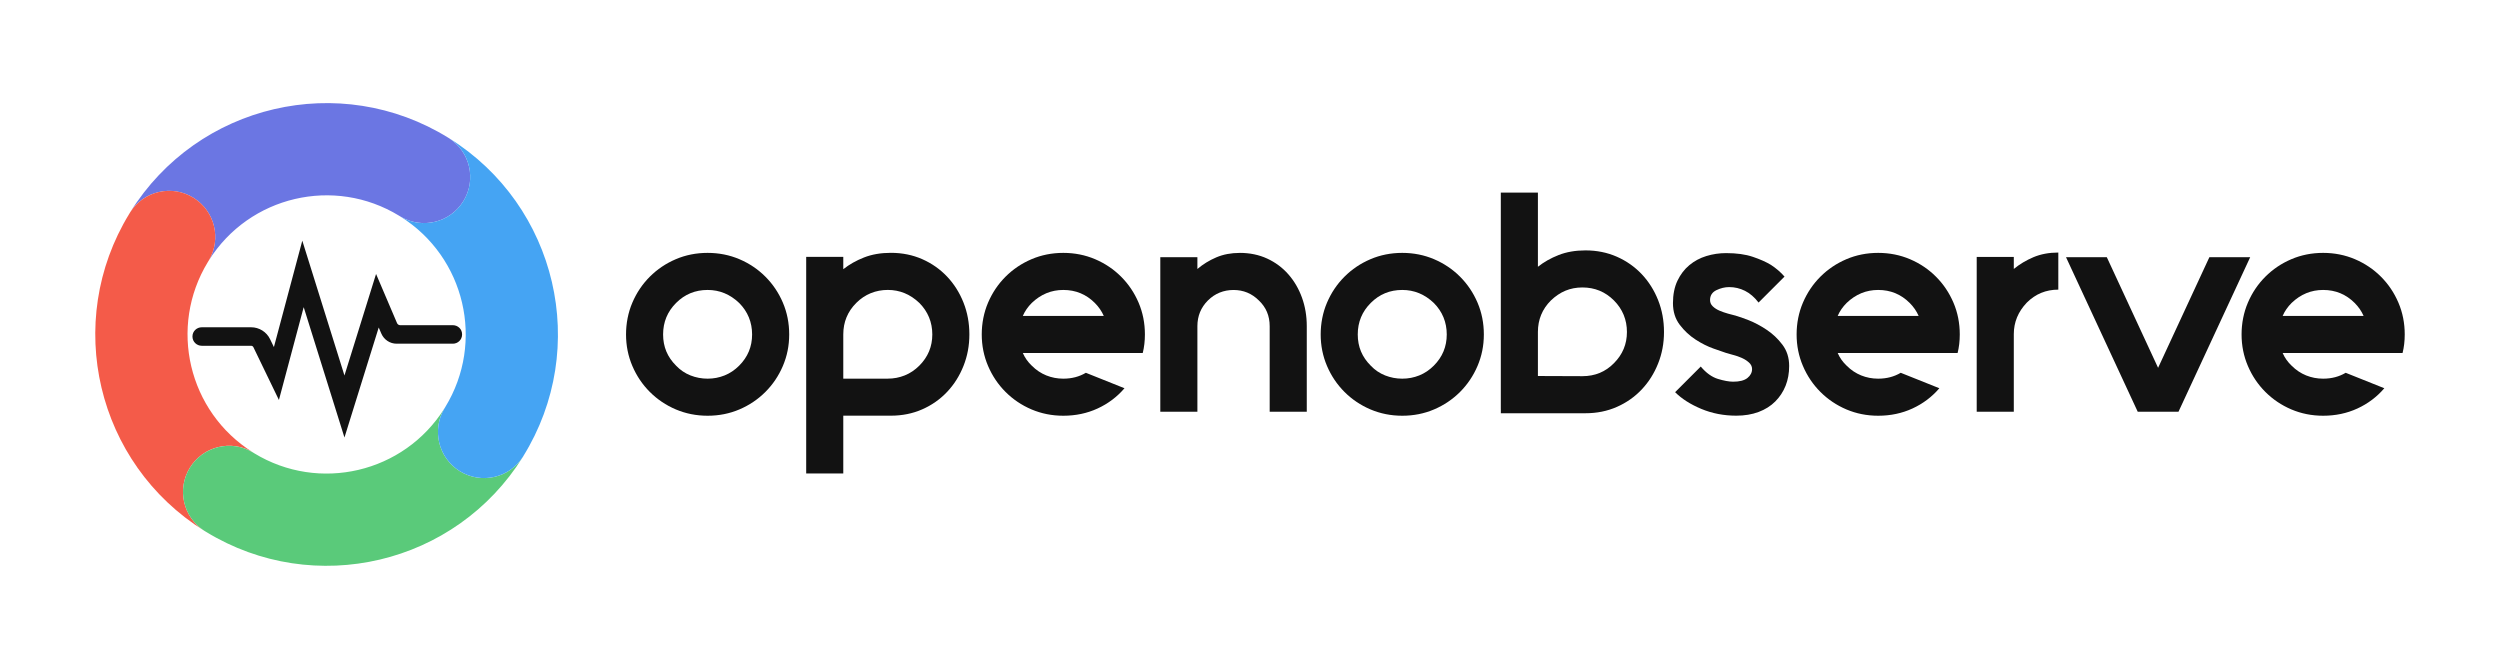
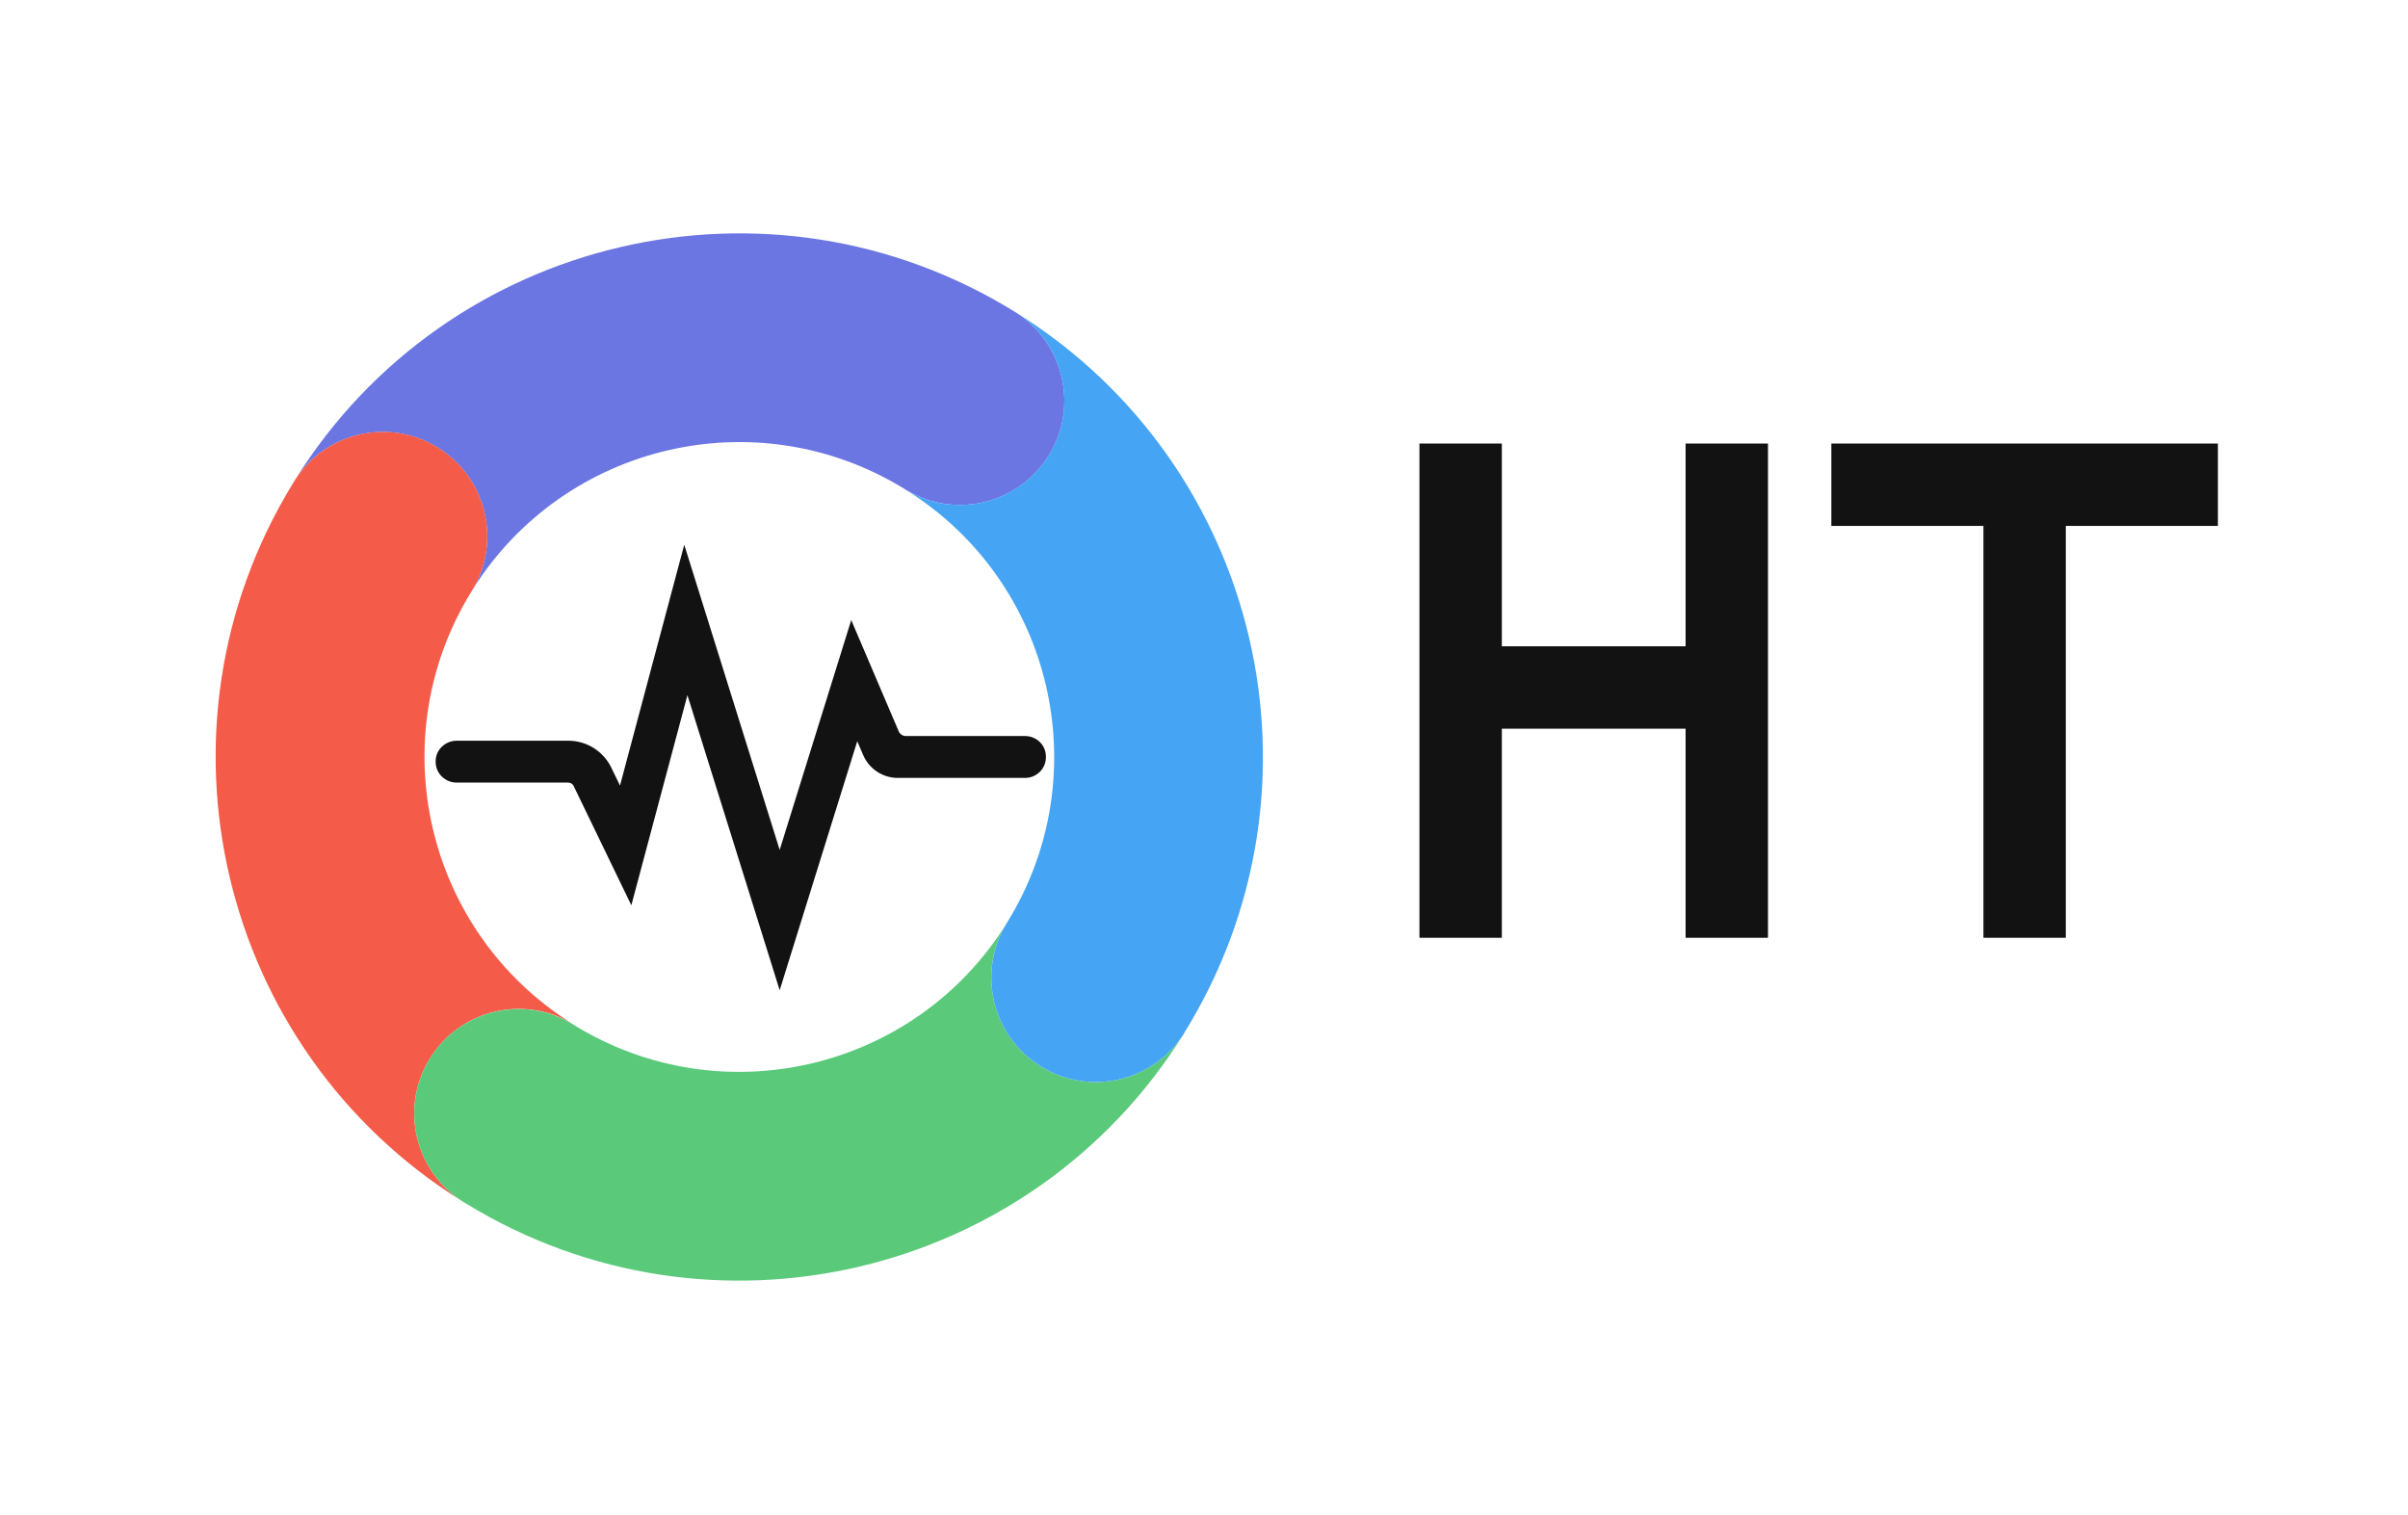
- <svg xmlns="http://www.w3.org/2000/svg" width="893" height="239" viewBox="0 0 893 239" fill="none">
-   <path d="M252.76 90.33C256.81 90.33 260.6 91.09 264.13 92.59C267.66 94.1 270.75 96.18 273.4 98.83C276.05 101.48 278.13 104.57 279.64 108.1C281.15 111.63 281.9 115.42 281.9 119.47C281.9 123.52 281.14 127.2 279.64 130.73C278.13 134.26 276.05 137.35 273.4 140C270.75 142.65 267.66 144.73 264.13 146.24C260.6 147.75 256.81 148.5 252.76 148.5C248.71 148.5 244.92 147.74 241.39 146.24C237.86 144.73 234.77 142.65 232.12 140C229.47 137.35 227.39 134.26 225.88 130.73C224.37 127.2 223.62 123.44 223.62 119.47C223.62 115.5 224.37 111.63 225.88 108.1C227.39 104.57 229.47 101.48 232.12 98.83C234.77 96.18 237.86 94.1 241.39 92.59C244.92 91.08 248.71 90.33 252.76 90.33ZM252.76 103.57C248.34 103.57 244.59 105.11 241.5 108.21C238.41 111.3 236.86 115.05 236.86 119.47C236.86 123.89 238.4 127.53 241.5 130.62C242.97 132.17 244.68 133.32 246.63 134.1C248.58 134.87 250.62 135.26 252.76 135.26C254.9 135.26 256.92 134.87 258.83 134.1C260.74 133.33 262.47 132.17 264.02 130.62C267.11 127.53 268.65 123.81 268.65 119.47C268.65 115.13 267.11 111.3 264.02 108.21C260.78 105.12 257.03 103.57 252.76 103.57Z" fill="#121212" />
-   <path d="M295.75 135.25H317.12C319.25 135.25 321.28 134.86 323.19 134.09C325.1 133.32 326.83 132.16 328.38 130.61C331.47 127.52 333.02 123.8 333.02 119.46C333.02 115.12 331.47 111.29 328.38 108.2C325.14 105.11 321.39 103.56 317.12 103.56C312.85 103.56 308.95 105.1 305.86 108.2C302.77 111.29 301.22 115.04 301.22 119.46V169.13H287.97V91.75H301.22V96.16C303.35 94.47 305.82 93.07 308.62 91.97C311.42 90.87 314.62 90.31 318.22 90.31C322.27 90.31 326 91.07 329.42 92.57C332.84 94.08 335.8 96.16 338.31 98.81C340.81 101.46 342.76 104.55 344.16 108.08C345.56 111.61 346.26 115.4 346.26 119.45C346.26 123.5 345.56 127.18 344.16 130.71C342.76 134.24 340.81 137.33 338.31 139.98C335.81 142.63 332.85 144.71 329.42 146.22C326 147.73 322.26 148.48 318.22 148.48H295.75V135.23V135.25Z" fill="#121212" />
-   <path d="M394.27 126.09H365.35C366.08 127.78 367.15 129.29 368.55 130.62C370.09 132.17 371.82 133.32 373.74 134.1C375.65 134.87 377.67 135.26 379.81 135.26C382.83 135.26 385.51 134.56 387.87 133.16L401.67 138.68C399.02 141.77 395.82 144.18 392.07 145.91C388.32 147.64 384.23 148.5 379.82 148.5C375.77 148.5 371.98 147.74 368.45 146.24C364.92 144.73 361.83 142.65 359.18 140C356.53 137.35 354.45 134.26 352.94 130.73C351.43 127.2 350.68 123.44 350.68 119.47C350.68 115.5 351.43 111.63 352.94 108.1C354.45 104.57 356.53 101.48 359.18 98.83C361.83 96.18 364.92 94.1 368.45 92.59C371.98 91.08 375.77 90.33 379.82 90.33C383.87 90.33 387.66 91.09 391.19 92.59C394.72 94.1 397.81 96.18 400.46 98.83C403.11 101.48 405.19 104.57 406.7 108.1C408.21 111.63 408.96 115.42 408.96 119.47C408.96 121.83 408.7 124.03 408.19 126.09H394.28H394.27ZM379.81 103.57C375.54 103.57 371.79 105.11 368.55 108.21C367.15 109.61 366.08 111.15 365.35 112.85H394.27C393.53 111.16 392.47 109.61 391.07 108.21C387.98 105.12 384.23 103.57 379.81 103.57Z" fill="#121212" />
-   <path d="M442.83 90.33C446.43 90.33 449.71 91.01 452.65 92.37C455.59 93.73 458.11 95.61 460.21 98C462.31 100.39 463.93 103.17 465.07 106.33C466.21 109.49 466.78 112.88 466.78 116.49V147.07H453.53V116.49C453.53 112.81 452.24 109.76 449.67 107.33C447.17 104.83 444.15 103.58 440.62 103.58C437.09 103.58 433.96 104.83 431.46 107.33C428.96 109.83 427.71 112.89 427.71 116.49V147.07H414.46V91.88H427.71V96.08C429.7 94.39 431.94 93.01 434.44 91.94C436.94 90.87 439.74 90.34 442.83 90.34V90.33Z" fill="#121212" />
-   <path d="M500.89 90.33C504.94 90.33 508.73 91.09 512.26 92.59C515.79 94.1 518.88 96.18 521.53 98.83C524.18 101.48 526.26 104.57 527.77 108.1C529.28 111.63 530.03 115.42 530.03 119.47C530.03 123.52 529.27 127.2 527.77 130.73C526.26 134.26 524.18 137.35 521.53 140C518.88 142.65 515.79 144.73 512.26 146.24C508.73 147.75 504.94 148.5 500.89 148.5C496.84 148.5 493.05 147.74 489.52 146.24C485.99 144.73 482.9 142.65 480.25 140C477.6 137.35 475.52 134.26 474.01 130.73C472.5 127.2 471.75 123.44 471.75 119.47C471.75 115.5 472.5 111.63 474.01 108.1C475.52 104.57 477.6 101.48 480.25 98.83C482.9 96.18 485.99 94.1 489.52 92.59C493.05 91.08 496.84 90.33 500.89 90.33ZM500.89 103.57C496.47 103.57 492.72 105.11 489.63 108.21C486.54 111.3 484.99 115.05 484.99 119.47C484.99 123.89 486.53 127.53 489.63 130.62C491.1 132.17 492.81 133.32 494.76 134.1C496.71 134.87 498.75 135.26 500.89 135.26C503.03 135.26 505.05 134.87 506.96 134.1C508.87 133.33 510.6 132.17 512.15 130.62C515.24 127.53 516.78 123.81 516.78 119.47C516.78 115.13 515.24 111.3 512.15 108.21C508.91 105.12 505.16 103.57 500.89 103.57Z" fill="#121212" />
-   <path d="M536.1 134.26L565.24 134.37C569.73 134.37 573.48 132.82 576.5 129.73C579.59 126.64 581.14 122.92 581.14 118.58C581.14 114.24 579.59 110.41 576.5 107.32C573.41 104.23 569.66 102.68 565.24 102.68C560.82 102.68 557.22 104.23 553.98 107.32C550.89 110.41 549.34 114.16 549.34 118.58V146.18H536.09V68.8H549.34V95.29C551.47 93.6 553.94 92.2 556.74 91.1C559.54 90 562.74 89.44 566.34 89.44C570.39 89.44 574.12 90.2 577.54 91.7C580.96 93.21 583.92 95.29 586.43 97.94C588.93 100.59 590.88 103.68 592.28 107.21C593.68 110.74 594.38 114.53 594.38 118.58C594.38 122.63 593.68 126.31 592.28 129.84C590.88 133.37 588.93 136.46 586.43 139.11C583.93 141.76 580.97 143.84 577.54 145.35C574.12 146.86 570.38 147.61 566.34 147.61H536.1" fill="#121212" />
-   <path d="M620.21 112.84C621.09 113.06 622.56 113.58 624.63 114.38C626.69 115.19 628.81 116.31 630.98 117.75C633.15 119.18 635.05 120.97 636.66 123.1C638.28 125.23 639.09 127.77 639.09 130.72C639.09 133.3 638.67 135.65 637.82 137.78C636.97 139.91 635.74 141.79 634.12 143.41C632.5 145.03 630.51 146.28 628.16 147.16C625.8 148.04 623.15 148.48 620.21 148.48C615.72 148.48 611.55 147.67 607.68 146.05C603.82 144.43 600.71 142.45 598.35 140.09L607.51 130.93C609.42 133.21 611.47 134.68 613.64 135.35C615.81 136.01 617.63 136.34 619.1 136.34C621.38 136.34 623.07 135.9 624.18 135.02C625.28 134.14 625.84 133.07 625.84 131.82C625.84 130.94 625.47 130.16 624.74 129.5C624 128.84 623.14 128.29 622.15 127.84C621.16 127.4 620.14 127.05 619.11 126.79C618.08 126.53 617.23 126.29 616.57 126.07C615.69 125.78 614.2 125.26 612.1 124.52C610 123.79 607.87 122.72 605.7 121.32C603.53 119.92 601.63 118.16 600.01 116.02C598.39 113.89 597.58 111.31 597.58 108.29C597.58 105.27 598.11 102.53 599.18 100.29C600.25 98.05 601.66 96.19 603.43 94.72C605.2 93.25 607.22 92.16 609.5 91.46C611.78 90.76 614.14 90.41 616.56 90.41C620.31 90.41 623.49 90.85 626.11 91.74C628.72 92.62 630.87 93.58 632.57 94.61C634.48 95.86 636.1 97.26 637.43 98.8L628.16 108.07C626.69 106.16 625.07 104.76 623.3 103.88C621.53 103 619.66 102.55 617.67 102.55C616.12 102.55 614.6 102.92 613.09 103.65C611.58 104.39 610.83 105.56 610.83 107.18C610.83 108.06 611.16 108.82 611.82 109.44C612.48 110.07 613.29 110.58 614.25 110.99C615.21 111.39 616.22 111.75 617.28 112.04C618.35 112.34 619.32 112.59 620.21 112.81V112.84Z" fill="#121212" />
-   <path d="M685.34 126.09H656.42C657.15 127.78 658.22 129.29 659.62 130.62C661.16 132.17 662.89 133.32 664.81 134.1C666.72 134.87 668.74 135.26 670.88 135.26C673.9 135.26 676.58 134.56 678.94 133.16L692.74 138.68C690.09 141.77 686.89 144.18 683.14 145.91C679.39 147.64 675.3 148.5 670.89 148.5C666.84 148.5 663.05 147.74 659.52 146.24C655.99 144.73 652.9 142.65 650.25 140C647.6 137.35 645.52 134.26 644.01 130.73C642.5 127.2 641.75 123.44 641.75 119.47C641.75 115.5 642.5 111.63 644.01 108.1C645.52 104.57 647.6 101.48 650.25 98.83C652.9 96.18 655.99 94.1 659.52 92.59C663.05 91.08 666.84 90.33 670.89 90.33C674.94 90.33 678.73 91.09 682.26 92.59C685.79 94.1 688.88 96.18 691.53 98.83C694.18 101.48 696.26 104.57 697.77 108.1C699.28 111.63 700.03 115.42 700.03 119.47C700.03 121.83 699.77 124.03 699.26 126.09H685.35H685.34ZM670.88 103.57C666.61 103.57 662.86 105.11 659.62 108.21C658.22 109.61 657.15 111.15 656.42 112.85H685.34C684.6 111.16 683.54 109.61 682.14 108.21C679.05 105.12 675.3 103.57 670.88 103.57Z" fill="#121212" />
-   <path d="M726.34 91.87C728.95 90.77 731.91 90.21 735.23 90.21V103.46C730.81 103.46 727.06 105.01 723.97 108.1C720.88 111.34 719.33 115.09 719.33 119.36V147.07H706.08V91.77H719.33V96.07C721.39 94.38 723.73 92.98 726.34 91.87Z" fill="#121212" />
-   <path d="M803.771 91.87L778.16 147.06H763.591L737.98 91.87H752.55L770.87 131.39L789.19 91.87H803.76H803.771Z" fill="#121212" />
-   <path d="M844.28 126.09H815.36C816.09 127.78 817.16 129.29 818.56 130.62C820.11 132.17 821.83 133.32 823.75 134.1C825.66 134.87 827.69 135.26 829.82 135.26C832.84 135.26 835.52 134.56 837.88 133.16L851.68 138.68C849.03 141.77 845.83 144.18 842.08 145.91C838.33 147.64 834.24 148.5 829.83 148.5C825.78 148.5 821.99 147.74 818.46 146.24C814.93 144.73 811.84 142.65 809.19 140C806.54 137.35 804.46 134.26 802.95 130.73C801.44 127.2 800.69 123.44 800.69 119.47C800.69 115.5 801.44 111.63 802.95 108.1C804.46 104.57 806.54 101.48 809.19 98.83C811.84 96.18 814.93 94.1 818.46 92.59C821.99 91.08 825.78 90.33 829.83 90.33C833.88 90.33 837.67 91.09 841.2 92.59C844.73 94.1 847.82 96.18 850.47 98.83C853.12 101.48 855.2 104.57 856.71 108.1C858.22 111.63 858.97 115.42 858.97 119.47C858.97 121.83 858.71 124.03 858.2 126.09H844.29H844.28ZM829.82 103.57C825.55 103.57 821.8 105.11 818.56 108.21C817.16 109.61 816.09 111.15 815.36 112.85H844.28C843.54 111.16 842.48 109.61 841.08 108.21C837.99 105.12 834.24 103.57 829.82 103.57Z" fill="#121212" />
+ <svg xmlns="http://www.w3.org/2000/svg" width="380" height="239" viewBox="0 0 380 239" fill="none">
+   <path d="M224 70H237V102H266V70H279V148H266V115H237V148H224V70Z" fill="#121212" />
+   <path d="M289 70H350V83H326V148H313V83H289V70Z" fill="#121212" />
  <path d="M165.47 71.93C160.72 79.55 150.77 81.94 143.09 77.38C143.05 77.36 143.01 77.33 142.97 77.31C142.84 77.23 142.71 77.15 142.58 77.07C119.4 62.89 89.08 69.98 74.6 93.01C79.13 85.34 76.74 75.41 69.13 70.67C61.44 65.87 51.33 68.19 46.49 75.84C46.51 75.8 46.54 75.77 46.56 75.73C70.67 37.09 121.47 25.26 160.16 49.22C160.18 49.22 160.19 49.24 160.21 49.25C160.21 49.25 160.22 49.25 160.23 49.26C167.93 54.08 170.28 64.23 165.47 71.94V71.93Z" fill="#6B76E3" />
  <path d="M67.87 167C63.07 174.69 65.39 184.8 73.04 189.64C73 189.62 72.97 189.59 72.93 189.57C34.45 165.56 22.55 115.05 46.14 76.43C46.24 76.26 46.34 76.09 46.45 75.92C46.47 75.89 46.48 75.86 46.5 75.83C51.34 68.18 61.45 65.86 69.14 70.66C76.74 75.4 79.14 85.33 74.61 93C74.61 93.01 74.61 93.02 74.59 93.03C74.57 93.07 74.54 93.11 74.52 93.15C74.44 93.28 74.36 93.41 74.28 93.54C74.28 93.56 74.26 93.57 74.25 93.59C60.12 116.78 67.22 147.07 90.26 161.53C82.59 156.97 72.64 159.37 67.89 166.98L67.87 167Z" fill="#F45B49" />
  <path d="M186.889 163.03C186.849 163.09 186.819 163.15 186.779 163.21C162.769 201.69 112.259 213.59 73.639 190C73.469 189.9 73.299 189.8 73.129 189.69C73.099 189.67 73.069 189.66 73.039 189.64C65.389 184.8 63.069 174.69 67.869 167C72.619 159.39 82.569 156.99 90.239 161.55C90.279 161.57 90.319 161.6 90.359 161.62C90.489 161.7 90.619 161.78 90.749 161.86C90.749 161.86 90.769 161.86 90.769 161.88C113.959 176.04 144.279 168.94 158.749 145.89C154.189 153.56 156.579 163.52 164.189 168.27C171.899 173.08 182.059 170.74 186.879 163.03H186.889Z" fill="#5ACA7A" />
  <path d="M186.92 162.96C186.92 162.96 186.9 162.99 186.89 163.01C186.89 163.01 186.89 163.02 186.88 163.03C182.06 170.73 171.91 173.08 164.19 168.27C156.58 163.52 154.19 153.57 158.75 145.89C158.77 145.85 158.8 145.81 158.82 145.77C158.9 145.64 158.98 145.51 159.06 145.38C173.24 122.18 166.15 91.85 143.08 77.38C150.75 81.94 160.71 79.55 165.46 71.93C170.27 64.22 167.93 54.07 160.22 49.25C160.28 49.29 160.34 49.32 160.4 49.36C199.04 73.47 210.87 124.27 186.91 162.96H186.92Z" fill="#45A4F3" />
  <path d="M123.05 156.31L108.48 109.71L99.63 142.87L90.52 124.03C90.37 123.71 90.04 123.51 89.69 123.51H72.07C70.28 123.51 68.79 122.1 68.75 120.31C68.75 120.27 68.75 120.22 68.75 120.18C68.73 118.36 70.25 116.9 72.07 116.9H89.69C92.58 116.9 95.21 118.55 96.47 121.15L97.84 123.98L107.98 85.97L123.04 134.13L134.33 97.86L141.82 115.41C142.01 115.86 142.46 116.16 142.95 116.16H161.77C163.56 116.16 165.06 117.59 165.05 119.38C165.05 119.44 165.05 119.5 165.05 119.56C165.03 121.34 163.55 122.77 161.76 122.77H141.68C139.3 122.77 137.16 121.35 136.22 119.17L135.28 116.98L123.03 156.31H123.05Z" fill="#121212" />
</svg>
